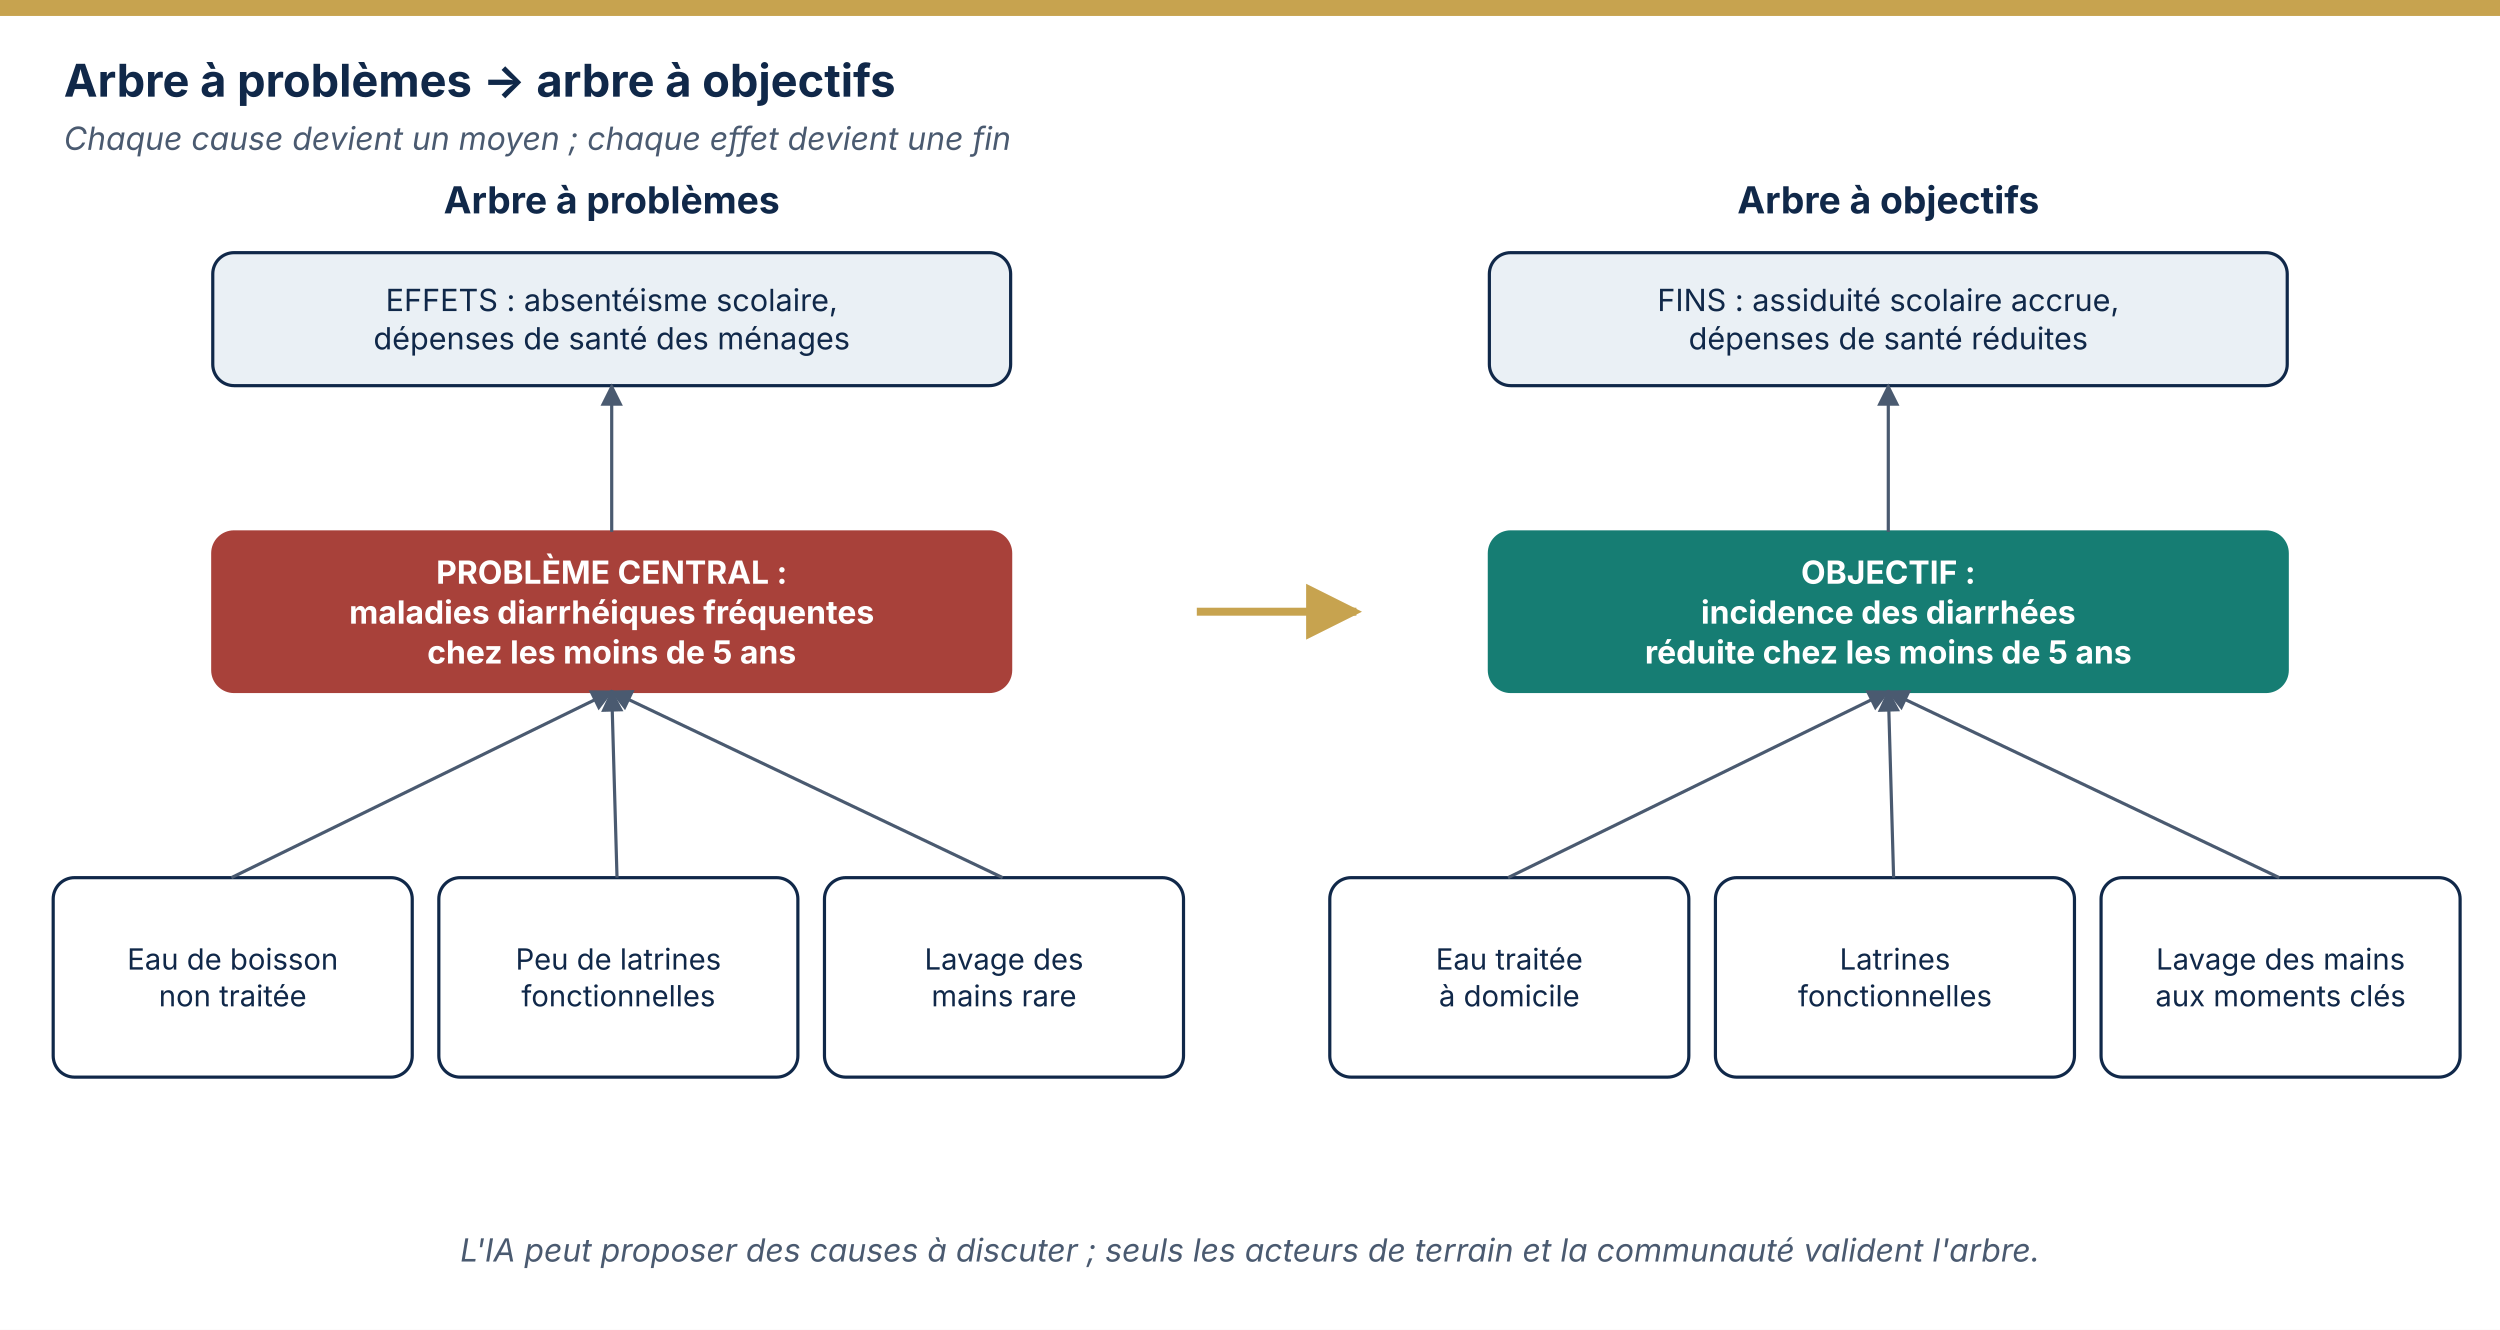
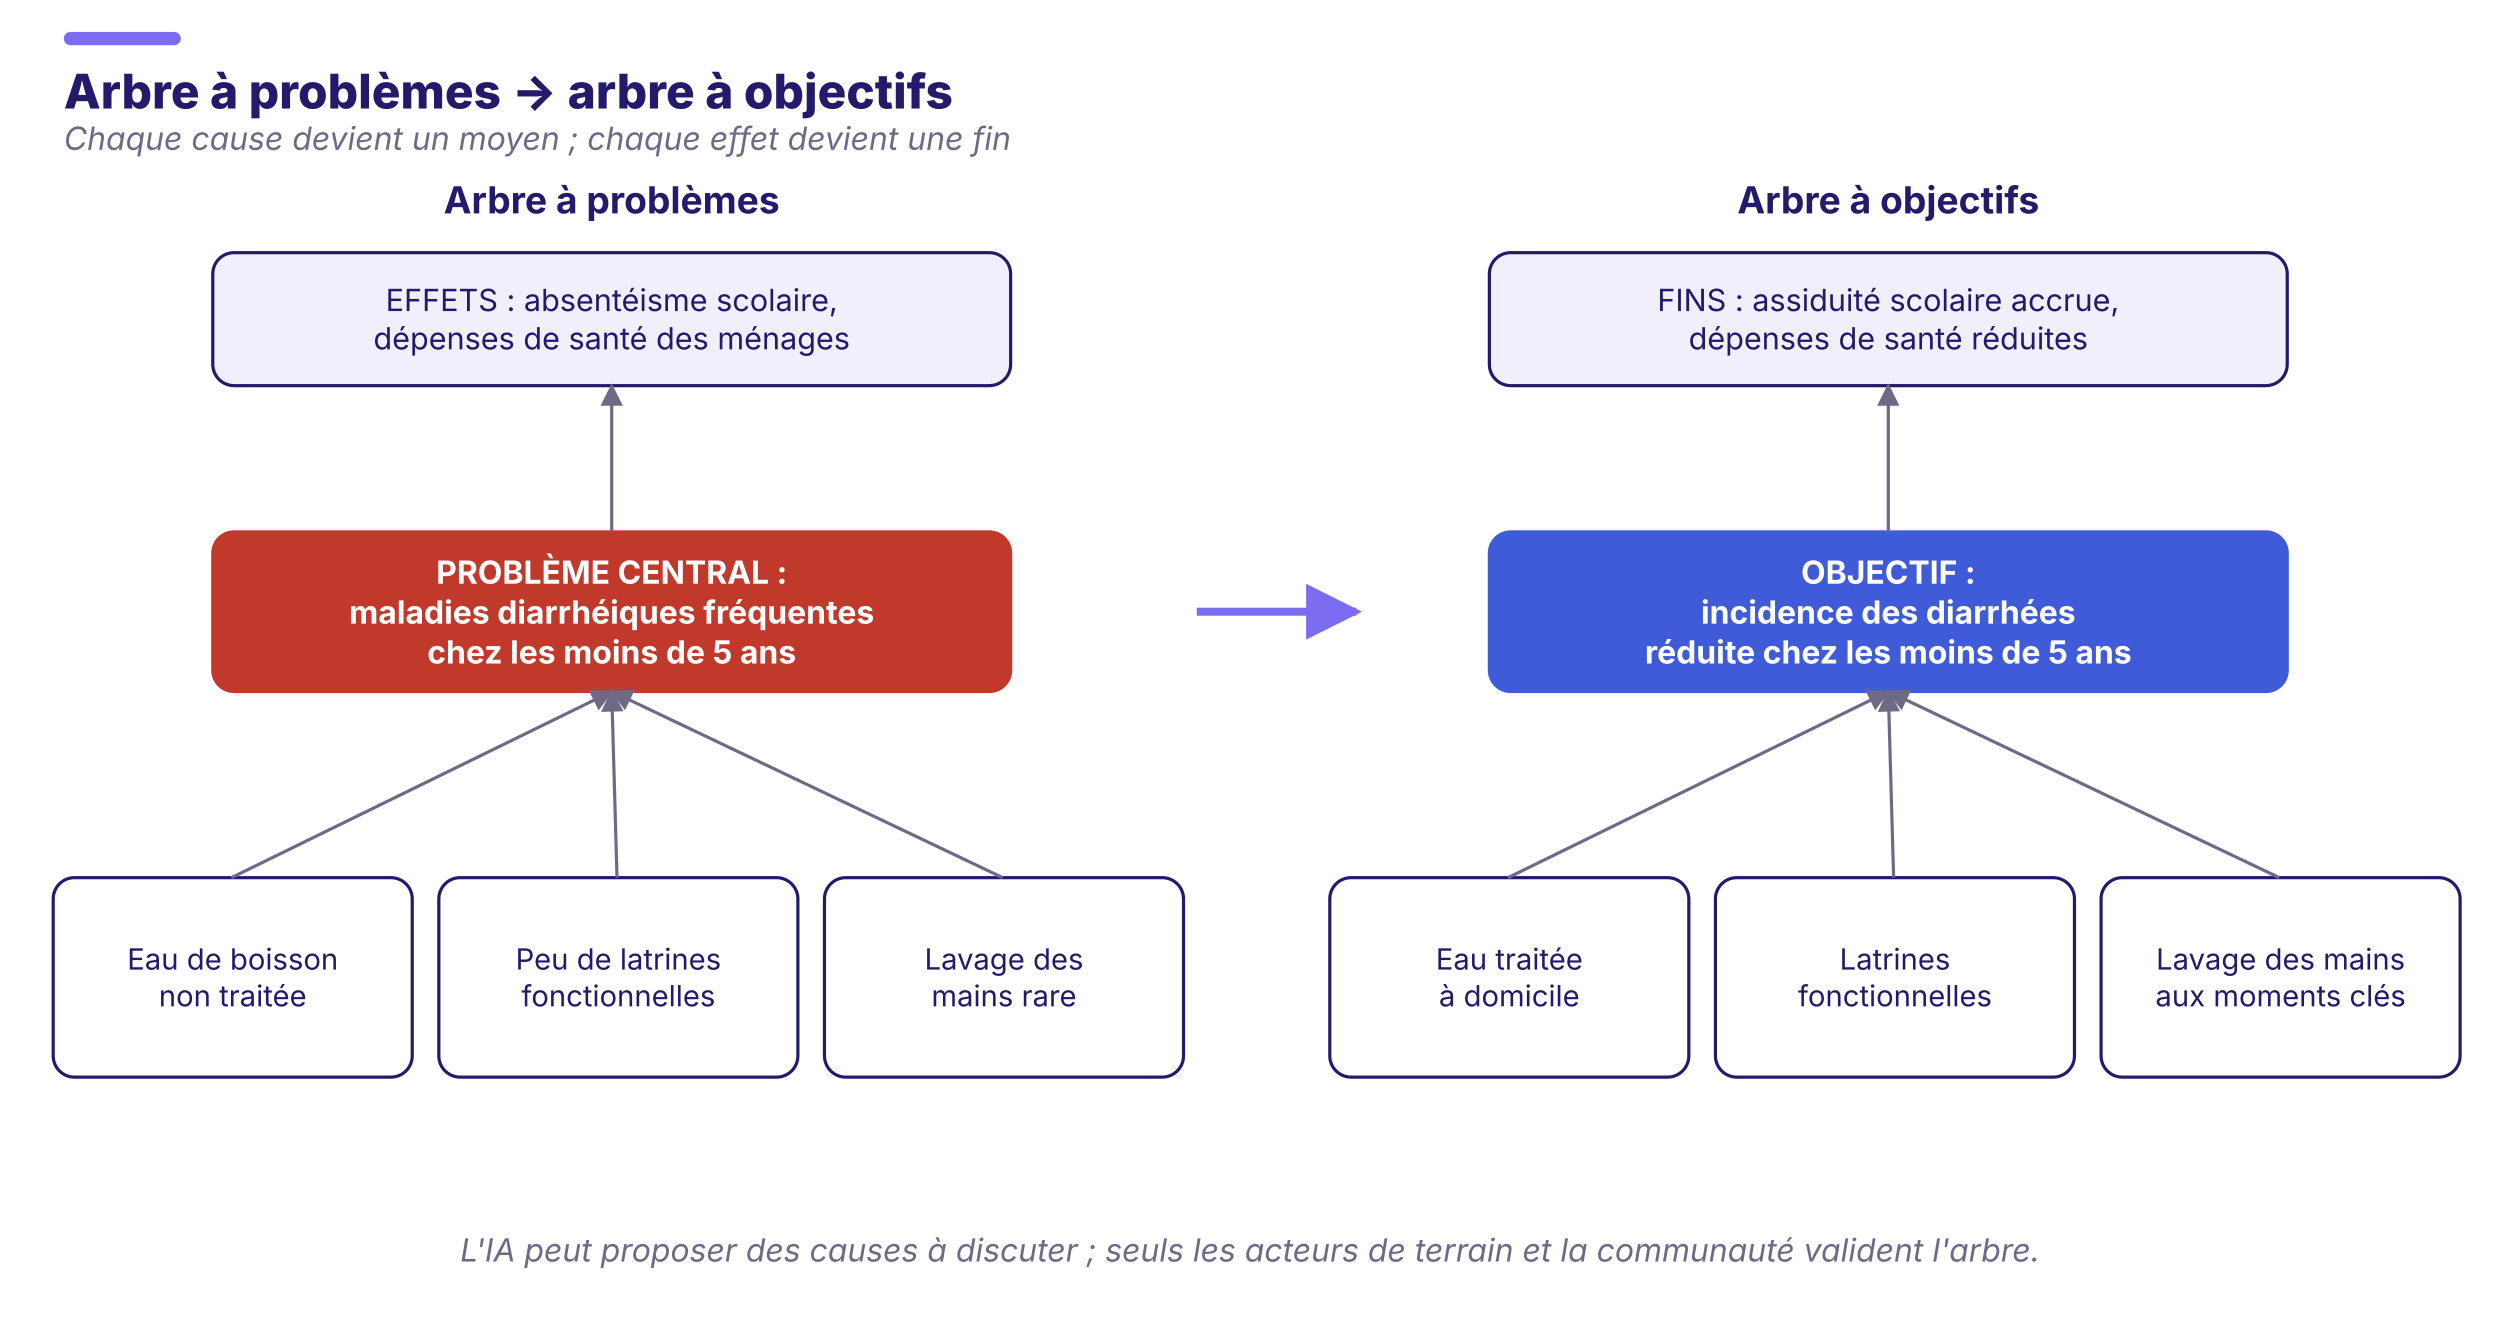
<svg xmlns="http://www.w3.org/2000/svg" viewBox="0 0 940 500" width="940" height="500" role="img" aria-labelledby="t d">
  <defs>
-     <marker id="ah102849" viewBox="0 0 10 10" refX="9" refY="5" markerWidth="7" markerHeight="7" orient="auto-start-reverse">
-       <path d="M0,0 L10,5 L0,10 z" fill="#102849" />
+     <marker id="ah241A6B" viewBox="0 0 10 10" refX="9" refY="5" markerWidth="7" markerHeight="7" orient="auto-start-reverse">
+       <path d="M0,0 L10,5 L0,10 z" fill="#241A6B" />
    </marker>
-     <marker id="ah167D73" viewBox="0 0 10 10" refX="9" refY="5" markerWidth="7" markerHeight="7" orient="auto-start-reverse">
-       <path d="M0,0 L10,5 L0,10 z" fill="#167D73" />
+     <marker id="ah3F5BD8" viewBox="0 0 10 10" refX="9" refY="5" markerWidth="7" markerHeight="7" orient="auto-start-reverse">
+       <path d="M0,0 L10,5 L0,10 z" fill="#3F5BD8" />
    </marker>
-     <marker id="ahC7A34F" viewBox="0 0 10 10" refX="9" refY="5" markerWidth="7" markerHeight="7" orient="auto-start-reverse">
-       <path d="M0,0 L10,5 L0,10 z" fill="#C7A34F" />
+     <marker id="ah7B6CF0" viewBox="0 0 10 10" refX="9" refY="5" markerWidth="7" markerHeight="7" orient="auto-start-reverse">
+       <path d="M0,0 L10,5 L0,10 z" fill="#7B6CF0" />
    </marker>
-     <marker id="ah4A5A70" viewBox="0 0 10 10" refX="9" refY="5" markerWidth="7" markerHeight="7" orient="auto-start-reverse">
-       <path d="M0,0 L10,5 L0,10 z" fill="#4A5A70" />
+     <marker id="ah6E6A85" viewBox="0 0 10 10" refX="9" refY="5" markerWidth="7" markerHeight="7" orient="auto-start-reverse">
+       <path d="M0,0 L10,5 L0,10 z" fill="#6E6A85" />
    </marker>
-     <marker id="ahA8413A" viewBox="0 0 10 10" refX="9" refY="5" markerWidth="7" markerHeight="7" orient="auto-start-reverse">
-       <path d="M0,0 L10,5 L0,10 z" fill="#A8413A" />
+     <marker id="ahC0392B" viewBox="0 0 10 10" refX="9" refY="5" markerWidth="7" markerHeight="7" orient="auto-start-reverse">
+       <path d="M0,0 L10,5 L0,10 z" fill="#C0392B" />
    </marker>
  </defs>
  <rect width="100%" height="100%" fill="#FFFFFF" />
-   <rect x="0" y="0" width="940" height="6" fill="#C7A34F" />
-   <text x="24" y="30.0" font-family="'Source Sans 3', 'Source Sans Pro', 'Inter', Arial, sans-serif" font-size="17" fill="#102849" font-weight="bold" text-anchor="start" dominant-baseline="middle">Arbre à problèmes → arbre à objectifs</text>
-   <text x="24" y="52.0" font-family="'Source Sans 3', 'Source Sans Pro', 'Inter', Arial, sans-serif" font-size="12" fill="#4A5A70" font-weight="normal" text-anchor="start" dominant-baseline="middle" font-style="italic">Chaque cause devient un moyen ; chaque effet devient une fin</text>
-   <text x="230" y="75.0" font-family="'Source Sans 3', 'Source Sans Pro', 'Inter', Arial, sans-serif" font-size="14" fill="#102849" font-weight="bold" text-anchor="middle" dominant-baseline="middle">Arbre à problèmes</text>
-   <rect x="80" y="95" width="300" height="50" rx="8" fill="#EAF0F5" stroke="#102849" stroke-width="1.2" />
-   <text x="230.0" y="112.8" font-family="'Source Sans 3', 'Source Sans Pro', 'Inter', Arial, sans-serif" font-size="11.5" fill="#102849" font-weight="normal" text-anchor="middle" dominant-baseline="middle">EFFETS : absentéisme scolaire,</text>
-   <text x="230.0" y="127.2" font-family="'Source Sans 3', 'Source Sans Pro', 'Inter', Arial, sans-serif" font-size="11.5" fill="#102849" font-weight="normal" text-anchor="middle" dominant-baseline="middle">dépenses de santé des ménages</text>
-   <rect x="80" y="200" width="300" height="60" rx="8" fill="#A8413A" stroke="#A8413A" stroke-width="1.2" />
-   <text x="230.0" y="215.0" font-family="'Source Sans 3', 'Source Sans Pro', 'Inter', Arial, sans-serif" font-size="12" fill="#FFFFFF" font-weight="bold" text-anchor="middle" dominant-baseline="middle">PROBLÈME CENTRAL :</text>
-   <text x="230.0" y="230.0" font-family="'Source Sans 3', 'Source Sans Pro', 'Inter', Arial, sans-serif" font-size="12" fill="#FFFFFF" font-weight="bold" text-anchor="middle" dominant-baseline="middle">maladies diarrhéiques fréquentes</text>
-   <text x="230.0" y="245.0" font-family="'Source Sans 3', 'Source Sans Pro', 'Inter', Arial, sans-serif" font-size="12" fill="#FFFFFF" font-weight="bold" text-anchor="middle" dominant-baseline="middle">chez les moins de 5 ans</text>
-   <rect x="20" y="330" width="135" height="75" rx="8" fill="#FFFFFF" stroke="#102849" stroke-width="1.2" />
-   <text x="87.5" y="360.6" font-family="'Source Sans 3', 'Source Sans Pro', 'Inter', Arial, sans-serif" font-size="11" fill="#102849" font-weight="normal" text-anchor="middle" dominant-baseline="middle">Eau de boisson</text>
-   <text x="87.5" y="374.4" font-family="'Source Sans 3', 'Source Sans Pro', 'Inter', Arial, sans-serif" font-size="11" fill="#102849" font-weight="normal" text-anchor="middle" dominant-baseline="middle">non traitée</text>
-   <line x1="87" y1="330" x2="230" y2="260" stroke="#4A5A70" stroke-width="1.2" marker-end="url(#ah4A5A70)" />
-   <rect x="165" y="330" width="135" height="75" rx="8" fill="#FFFFFF" stroke="#102849" stroke-width="1.2" />
-   <text x="232.5" y="360.6" font-family="'Source Sans 3', 'Source Sans Pro', 'Inter', Arial, sans-serif" font-size="11" fill="#102849" font-weight="normal" text-anchor="middle" dominant-baseline="middle">Peu de latrines</text>
-   <text x="232.5" y="374.4" font-family="'Source Sans 3', 'Source Sans Pro', 'Inter', Arial, sans-serif" font-size="11" fill="#102849" font-weight="normal" text-anchor="middle" dominant-baseline="middle">fonctionnelles</text>
-   <line x1="232" y1="330" x2="230" y2="260" stroke="#4A5A70" stroke-width="1.2" marker-end="url(#ah4A5A70)" />
-   <rect x="310" y="330" width="135" height="75" rx="8" fill="#FFFFFF" stroke="#102849" stroke-width="1.2" />
-   <text x="377.5" y="360.6" font-family="'Source Sans 3', 'Source Sans Pro', 'Inter', Arial, sans-serif" font-size="11" fill="#102849" font-weight="normal" text-anchor="middle" dominant-baseline="middle">Lavage des</text>
-   <text x="377.5" y="374.4" font-family="'Source Sans 3', 'Source Sans Pro', 'Inter', Arial, sans-serif" font-size="11" fill="#102849" font-weight="normal" text-anchor="middle" dominant-baseline="middle">mains rare</text>
-   <line x1="377" y1="330" x2="230" y2="260" stroke="#4A5A70" stroke-width="1.2" marker-end="url(#ah4A5A70)" />
-   <line x1="230" y1="200" x2="230" y2="145" stroke="#4A5A70" stroke-width="1.2" marker-end="url(#ah4A5A70)" />
-   <text x="710" y="75.0" font-family="'Source Sans 3', 'Source Sans Pro', 'Inter', Arial, sans-serif" font-size="14" fill="#102849" font-weight="bold" text-anchor="middle" dominant-baseline="middle">Arbre à objectifs</text>
-   <rect x="560" y="95" width="300" height="50" rx="8" fill="#EAF0F5" stroke="#102849" stroke-width="1.2" />
-   <text x="710.0" y="112.8" font-family="'Source Sans 3', 'Source Sans Pro', 'Inter', Arial, sans-serif" font-size="11.5" fill="#102849" font-weight="normal" text-anchor="middle" dominant-baseline="middle">FINS : assiduité scolaire accrue,</text>
-   <text x="710.0" y="127.2" font-family="'Source Sans 3', 'Source Sans Pro', 'Inter', Arial, sans-serif" font-size="11.5" fill="#102849" font-weight="normal" text-anchor="middle" dominant-baseline="middle">dépenses de santé réduites</text>
-   <rect x="560" y="200" width="300" height="60" rx="8" fill="#167D73" stroke="#167D73" stroke-width="1.2" />
-   <text x="710.0" y="215.0" font-family="'Source Sans 3', 'Source Sans Pro', 'Inter', Arial, sans-serif" font-size="12" fill="#FFFFFF" font-weight="bold" text-anchor="middle" dominant-baseline="middle">OBJECTIF :</text>
-   <text x="710.0" y="230.0" font-family="'Source Sans 3', 'Source Sans Pro', 'Inter', Arial, sans-serif" font-size="12" fill="#FFFFFF" font-weight="bold" text-anchor="middle" dominant-baseline="middle">incidence des diarrhées</text>
-   <text x="710.0" y="245.0" font-family="'Source Sans 3', 'Source Sans Pro', 'Inter', Arial, sans-serif" font-size="12" fill="#FFFFFF" font-weight="bold" text-anchor="middle" dominant-baseline="middle">réduite chez les moins de 5 ans</text>
-   <rect x="500" y="330" width="135" height="75" rx="8" fill="#FFFFFF" stroke="#102849" stroke-width="1.2" />
-   <text x="567.5" y="360.6" font-family="'Source Sans 3', 'Source Sans Pro', 'Inter', Arial, sans-serif" font-size="11" fill="#102849" font-weight="normal" text-anchor="middle" dominant-baseline="middle">Eau traitée</text>
-   <text x="567.5" y="374.4" font-family="'Source Sans 3', 'Source Sans Pro', 'Inter', Arial, sans-serif" font-size="11" fill="#102849" font-weight="normal" text-anchor="middle" dominant-baseline="middle">à domicile</text>
-   <line x1="567" y1="330" x2="710" y2="260" stroke="#4A5A70" stroke-width="1.2" marker-end="url(#ah4A5A70)" />
-   <rect x="645" y="330" width="135" height="75" rx="8" fill="#FFFFFF" stroke="#102849" stroke-width="1.2" />
-   <text x="712.5" y="360.6" font-family="'Source Sans 3', 'Source Sans Pro', 'Inter', Arial, sans-serif" font-size="11" fill="#102849" font-weight="normal" text-anchor="middle" dominant-baseline="middle">Latrines</text>
-   <text x="712.5" y="374.4" font-family="'Source Sans 3', 'Source Sans Pro', 'Inter', Arial, sans-serif" font-size="11" fill="#102849" font-weight="normal" text-anchor="middle" dominant-baseline="middle">fonctionnelles</text>
-   <line x1="712" y1="330" x2="710" y2="260" stroke="#4A5A70" stroke-width="1.2" marker-end="url(#ah4A5A70)" />
-   <rect x="790" y="330" width="135" height="75" rx="8" fill="#FFFFFF" stroke="#102849" stroke-width="1.2" />
-   <text x="857.5" y="360.6" font-family="'Source Sans 3', 'Source Sans Pro', 'Inter', Arial, sans-serif" font-size="11" fill="#102849" font-weight="normal" text-anchor="middle" dominant-baseline="middle">Lavage des mains</text>
-   <text x="857.5" y="374.4" font-family="'Source Sans 3', 'Source Sans Pro', 'Inter', Arial, sans-serif" font-size="11" fill="#102849" font-weight="normal" text-anchor="middle" dominant-baseline="middle">aux moments clés</text>
-   <line x1="857" y1="330" x2="710" y2="260" stroke="#4A5A70" stroke-width="1.2" marker-end="url(#ah4A5A70)" />
-   <line x1="710" y1="200" x2="710" y2="145" stroke="#4A5A70" stroke-width="1.2" marker-end="url(#ah4A5A70)" />
-   <line x1="450" y1="230" x2="510" y2="230" stroke="#C7A34F" stroke-width="3" marker-end="url(#ahC7A34F)" />
-   <text x="470" y="470.0" font-family="'Source Sans 3', 'Source Sans Pro', 'Inter', Arial, sans-serif" font-size="12" fill="#4A5A70" font-weight="normal" text-anchor="middle" dominant-baseline="middle" font-style="italic">L'IA peut proposer des causes à discuter ; seuls les acteurs de terrain et la communauté valident l'arbre.</text>
+   <rect x="24" y="12" width="44" height="5" rx="2.5" fill="#7B6CF0" />
+   <text x="24" y="34.0" font-family="'Outfit', 'Inter', Arial, sans-serif" font-size="18" fill="#241A6B" font-weight="800" text-anchor="start" dominant-baseline="middle">Arbre à problèmes → arbre à objectifs</text>
+   <text x="24" y="52.0" font-family="'Inter', Arial, sans-serif" font-size="12" fill="#6E6A85" font-weight="normal" text-anchor="start" dominant-baseline="middle" font-style="italic">Chaque cause devient un moyen ; chaque effet devient une fin</text>
+   <text x="230" y="75.0" font-family="'Inter', Arial, sans-serif" font-size="14" fill="#241A6B" font-weight="bold" text-anchor="middle" dominant-baseline="middle">Arbre à problèmes</text>
+   <rect x="80" y="95" width="300" height="50" rx="8" fill="#F1EFFB" stroke="#241A6B" stroke-width="1.2" />
+   <text x="230.0" y="112.8" font-family="'Inter', Arial, sans-serif" font-size="11.5" fill="#241A6B" font-weight="normal" text-anchor="middle" dominant-baseline="middle">EFFETS : absentéisme scolaire,</text>
+   <text x="230.0" y="127.2" font-family="'Inter', Arial, sans-serif" font-size="11.5" fill="#241A6B" font-weight="normal" text-anchor="middle" dominant-baseline="middle">dépenses de santé des ménages</text>
+   <rect x="80" y="200" width="300" height="60" rx="8" fill="#C0392B" stroke="#C0392B" stroke-width="1.2" />
+   <text x="230.0" y="215.0" font-family="'Inter', Arial, sans-serif" font-size="12" fill="#FFFFFF" font-weight="bold" text-anchor="middle" dominant-baseline="middle">PROBLÈME CENTRAL :</text>
+   <text x="230.0" y="230.0" font-family="'Inter', Arial, sans-serif" font-size="12" fill="#FFFFFF" font-weight="bold" text-anchor="middle" dominant-baseline="middle">maladies diarrhéiques fréquentes</text>
+   <text x="230.0" y="245.0" font-family="'Inter', Arial, sans-serif" font-size="12" fill="#FFFFFF" font-weight="bold" text-anchor="middle" dominant-baseline="middle">chez les moins de 5 ans</text>
+   <rect x="20" y="330" width="135" height="75" rx="8" fill="#FFFFFF" stroke="#241A6B" stroke-width="1.2" />
+   <text x="87.5" y="360.6" font-family="'Inter', Arial, sans-serif" font-size="11" fill="#241A6B" font-weight="normal" text-anchor="middle" dominant-baseline="middle">Eau de boisson</text>
+   <text x="87.5" y="374.4" font-family="'Inter', Arial, sans-serif" font-size="11" fill="#241A6B" font-weight="normal" text-anchor="middle" dominant-baseline="middle">non traitée</text>
+   <line x1="87" y1="330" x2="230" y2="260" stroke="#6E6A85" stroke-width="1.2" marker-end="url(#ah6E6A85)" />
+   <rect x="165" y="330" width="135" height="75" rx="8" fill="#FFFFFF" stroke="#241A6B" stroke-width="1.2" />
+   <text x="232.5" y="360.6" font-family="'Inter', Arial, sans-serif" font-size="11" fill="#241A6B" font-weight="normal" text-anchor="middle" dominant-baseline="middle">Peu de latrines</text>
+   <text x="232.5" y="374.4" font-family="'Inter', Arial, sans-serif" font-size="11" fill="#241A6B" font-weight="normal" text-anchor="middle" dominant-baseline="middle">fonctionnelles</text>
+   <line x1="232" y1="330" x2="230" y2="260" stroke="#6E6A85" stroke-width="1.2" marker-end="url(#ah6E6A85)" />
+   <rect x="310" y="330" width="135" height="75" rx="8" fill="#FFFFFF" stroke="#241A6B" stroke-width="1.2" />
+   <text x="377.5" y="360.6" font-family="'Inter', Arial, sans-serif" font-size="11" fill="#241A6B" font-weight="normal" text-anchor="middle" dominant-baseline="middle">Lavage des</text>
+   <text x="377.5" y="374.4" font-family="'Inter', Arial, sans-serif" font-size="11" fill="#241A6B" font-weight="normal" text-anchor="middle" dominant-baseline="middle">mains rare</text>
+   <line x1="377" y1="330" x2="230" y2="260" stroke="#6E6A85" stroke-width="1.2" marker-end="url(#ah6E6A85)" />
+   <line x1="230" y1="200" x2="230" y2="145" stroke="#6E6A85" stroke-width="1.2" marker-end="url(#ah6E6A85)" />
+   <text x="710" y="75.0" font-family="'Inter', Arial, sans-serif" font-size="14" fill="#241A6B" font-weight="bold" text-anchor="middle" dominant-baseline="middle">Arbre à objectifs</text>
+   <rect x="560" y="95" width="300" height="50" rx="8" fill="#F1EFFB" stroke="#241A6B" stroke-width="1.2" />
+   <text x="710.0" y="112.8" font-family="'Inter', Arial, sans-serif" font-size="11.5" fill="#241A6B" font-weight="normal" text-anchor="middle" dominant-baseline="middle">FINS : assiduité scolaire accrue,</text>
+   <text x="710.0" y="127.2" font-family="'Inter', Arial, sans-serif" font-size="11.5" fill="#241A6B" font-weight="normal" text-anchor="middle" dominant-baseline="middle">dépenses de santé réduites</text>
+   <rect x="560" y="200" width="300" height="60" rx="8" fill="#3F5BD8" stroke="#3F5BD8" stroke-width="1.2" />
+   <text x="710.0" y="215.0" font-family="'Inter', Arial, sans-serif" font-size="12" fill="#FFFFFF" font-weight="bold" text-anchor="middle" dominant-baseline="middle">OBJECTIF :</text>
+   <text x="710.0" y="230.0" font-family="'Inter', Arial, sans-serif" font-size="12" fill="#FFFFFF" font-weight="bold" text-anchor="middle" dominant-baseline="middle">incidence des diarrhées</text>
+   <text x="710.0" y="245.0" font-family="'Inter', Arial, sans-serif" font-size="12" fill="#FFFFFF" font-weight="bold" text-anchor="middle" dominant-baseline="middle">réduite chez les moins de 5 ans</text>
+   <rect x="500" y="330" width="135" height="75" rx="8" fill="#FFFFFF" stroke="#241A6B" stroke-width="1.2" />
+   <text x="567.5" y="360.6" font-family="'Inter', Arial, sans-serif" font-size="11" fill="#241A6B" font-weight="normal" text-anchor="middle" dominant-baseline="middle">Eau traitée</text>
+   <text x="567.5" y="374.4" font-family="'Inter', Arial, sans-serif" font-size="11" fill="#241A6B" font-weight="normal" text-anchor="middle" dominant-baseline="middle">à domicile</text>
+   <line x1="567" y1="330" x2="710" y2="260" stroke="#6E6A85" stroke-width="1.2" marker-end="url(#ah6E6A85)" />
+   <rect x="645" y="330" width="135" height="75" rx="8" fill="#FFFFFF" stroke="#241A6B" stroke-width="1.2" />
+   <text x="712.5" y="360.6" font-family="'Inter', Arial, sans-serif" font-size="11" fill="#241A6B" font-weight="normal" text-anchor="middle" dominant-baseline="middle">Latrines</text>
+   <text x="712.5" y="374.4" font-family="'Inter', Arial, sans-serif" font-size="11" fill="#241A6B" font-weight="normal" text-anchor="middle" dominant-baseline="middle">fonctionnelles</text>
+   <line x1="712" y1="330" x2="710" y2="260" stroke="#6E6A85" stroke-width="1.2" marker-end="url(#ah6E6A85)" />
+   <rect x="790" y="330" width="135" height="75" rx="8" fill="#FFFFFF" stroke="#241A6B" stroke-width="1.2" />
+   <text x="857.5" y="360.6" font-family="'Inter', Arial, sans-serif" font-size="11" fill="#241A6B" font-weight="normal" text-anchor="middle" dominant-baseline="middle">Lavage des mains</text>
+   <text x="857.5" y="374.4" font-family="'Inter', Arial, sans-serif" font-size="11" fill="#241A6B" font-weight="normal" text-anchor="middle" dominant-baseline="middle">aux moments clés</text>
+   <line x1="857" y1="330" x2="710" y2="260" stroke="#6E6A85" stroke-width="1.2" marker-end="url(#ah6E6A85)" />
+   <line x1="710" y1="200" x2="710" y2="145" stroke="#6E6A85" stroke-width="1.2" marker-end="url(#ah6E6A85)" />
+   <line x1="450" y1="230" x2="510" y2="230" stroke="#7B6CF0" stroke-width="3" marker-end="url(#ah7B6CF0)" />
+   <text x="470" y="470.0" font-family="'Inter', Arial, sans-serif" font-size="12" fill="#6E6A85" font-weight="normal" text-anchor="middle" dominant-baseline="middle" font-style="italic">L'IA peut proposer des causes à discuter ; seuls les acteurs de terrain et la communauté valident l'arbre.</text>
</svg>
